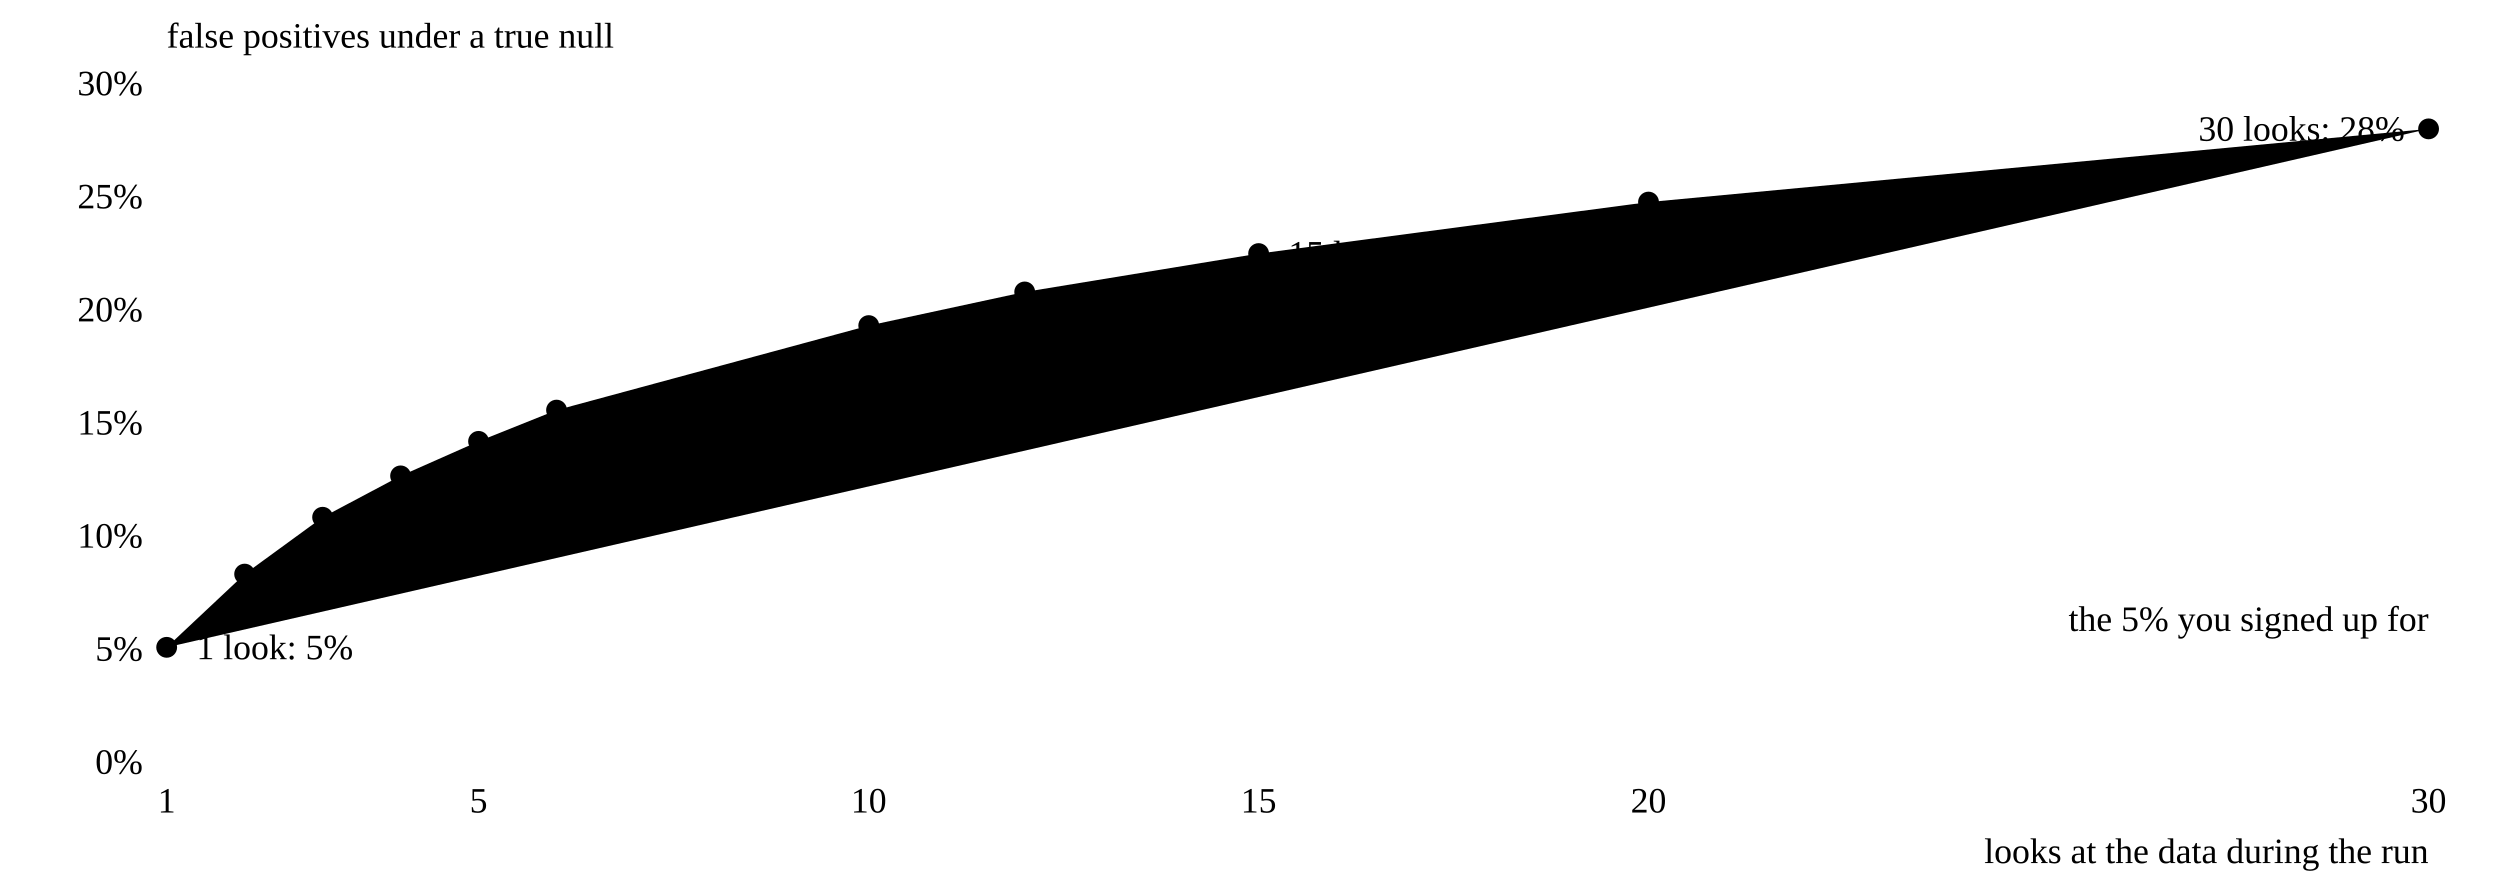
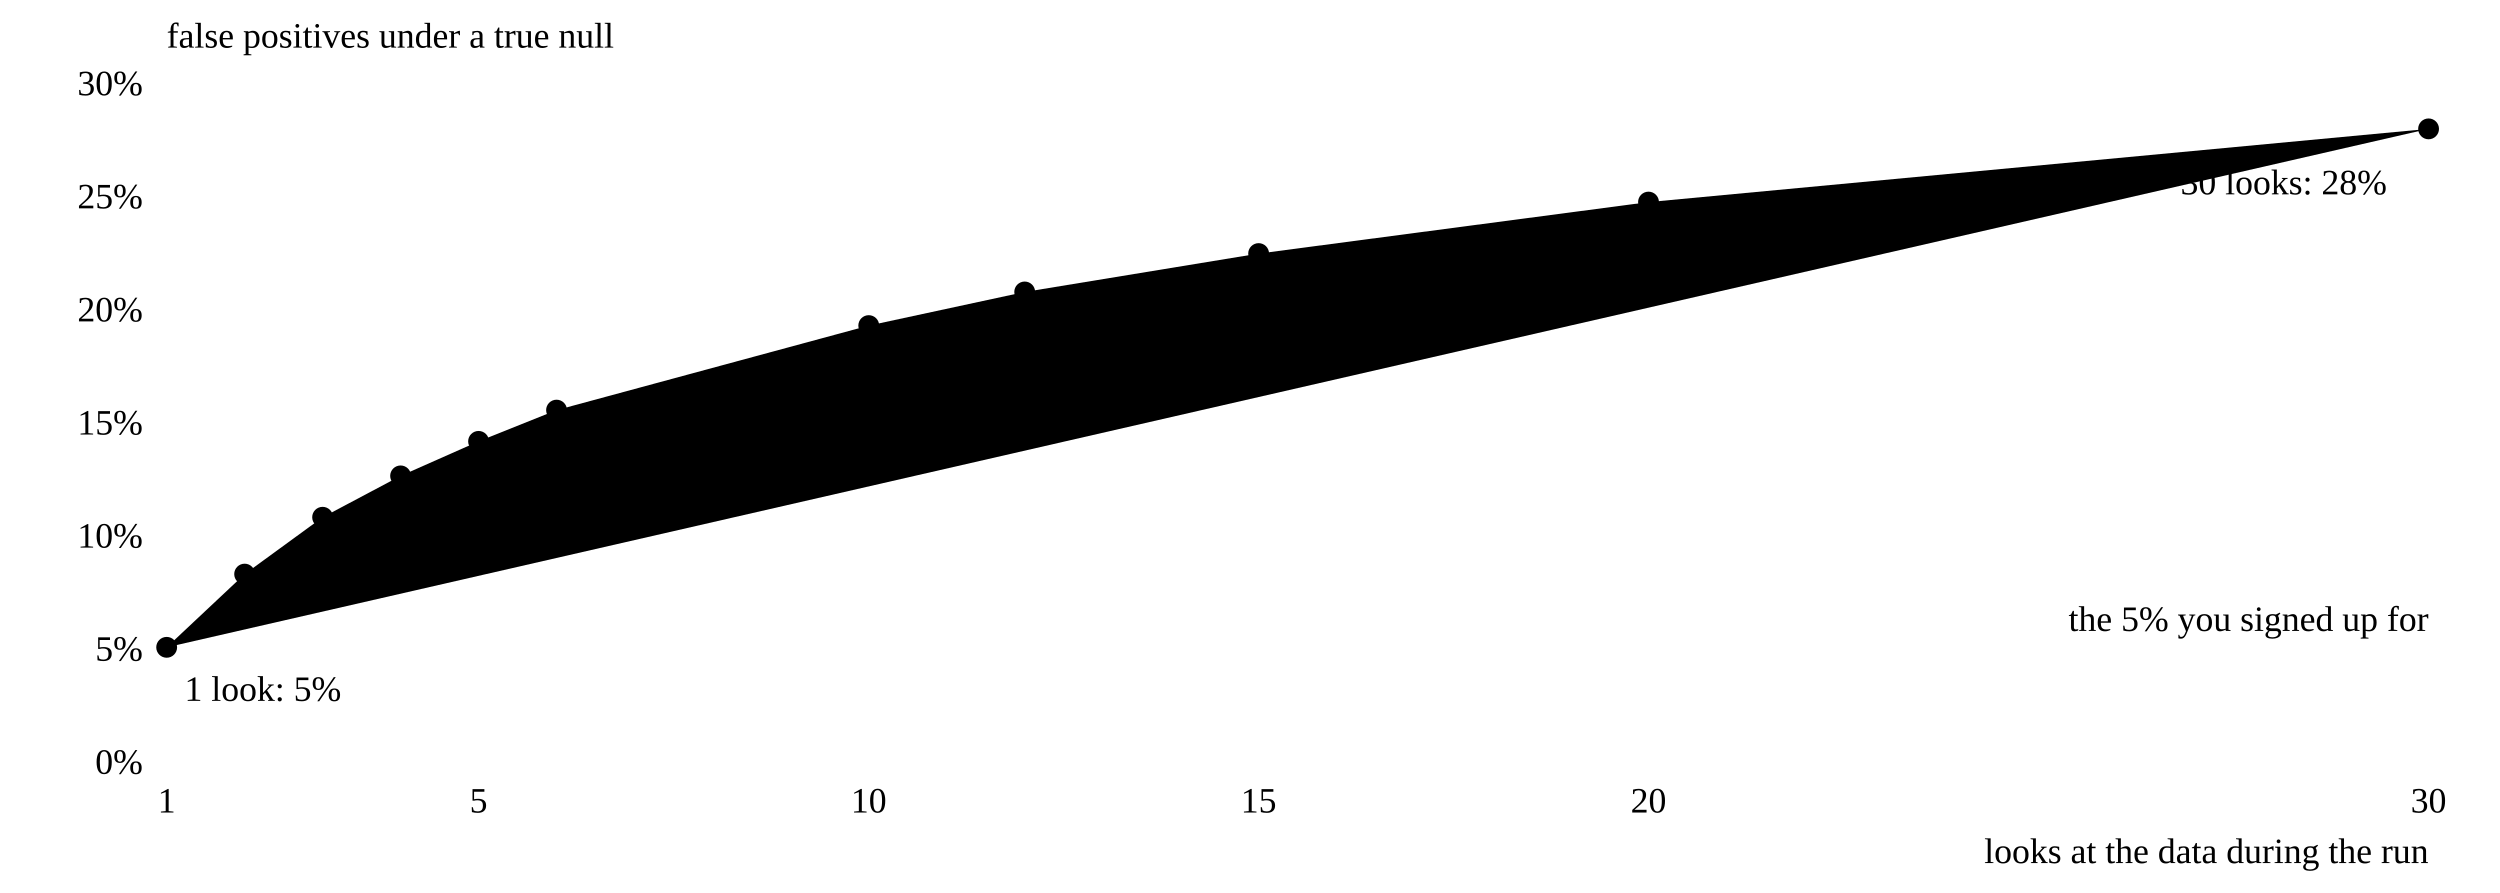
<svg viewBox="0 0 840 300" role="img" aria-label="False-positive rate of a fixed-horizon test read repeatedly during the run, rising from 5% at one look to about 28% at thirty looks.">
  <line class="grid" x1="56" y1="256.0" x2="816" y2="256.0" />
  <text x="48.0" y="260.0" class="dimt" text-anchor="end">0%</text>
  <line class="grid" x1="56" y1="218.0" x2="816" y2="218.0" />
  <text x="48.0" y="222.0" class="dimt" text-anchor="end">5%</text>
  <line class="grid" x1="56" y1="180.0" x2="816" y2="180.0" />
  <text x="48.0" y="184.0" class="dimt" text-anchor="end">10%</text>
  <line class="grid" x1="56" y1="142.0" x2="816" y2="142.0" />
  <text x="48.0" y="146.0" class="dimt" text-anchor="end">15%</text>
  <line class="grid" x1="56" y1="104.0" x2="816" y2="104.0" />
  <text x="48.0" y="108.0" class="dimt" text-anchor="end">20%</text>
  <line class="grid" x1="56" y1="66.0" x2="816" y2="66.0" />
  <text x="48.0" y="70.0" class="dimt" text-anchor="end">25%</text>
  <line class="grid" x1="56" y1="28.0" x2="816" y2="28.0" />
  <text x="48.0" y="32.0" class="dimt" text-anchor="end">30%</text>
  <line class="ax" x1="56" y1="256" x2="816" y2="256" />
  <line class="ax" x1="56.0" y1="256" x2="56.0" y2="260" />
  <text x="56.0" y="273.0" class="dimt" text-anchor="middle">1</text>
  <line class="ax" x1="160.8" y1="256" x2="160.8" y2="260" />
  <text x="160.8" y="273.0" class="dimt" text-anchor="middle">5</text>
  <line class="ax" x1="291.9" y1="256" x2="291.9" y2="260" />
  <text x="291.9" y="273.0" class="dimt" text-anchor="middle">10</text>
  <line class="ax" x1="422.9" y1="256" x2="422.9" y2="260" />
  <text x="422.9" y="273.0" class="dimt" text-anchor="middle">15</text>
  <line class="ax" x1="553.9" y1="256" x2="553.9" y2="260" />
  <text x="553.9" y="273.0" class="dimt" text-anchor="middle">20</text>
  <line class="ax" x1="816.0" y1="256" x2="816.0" y2="260" />
  <text x="816.0" y="273.0" class="dimt" text-anchor="middle">30</text>
  <text x="816.0" y="290.0" class="lab" text-anchor="end">looks at the data during the run</text>
  <text x="56.0" y="16.0" class="lab" text-anchor="start">false positives under a true null</text>
  <path class="ln" d="M56.0 217.5 L82.2 192.9 L108.4 173.8 L134.6 159.9 L160.8 148.3 L187.0 137.8 L291.9 109.4 L344.3 98.1 L422.9 85.2 L553.9 67.9 L816.0 43.3" />
  <line class="dash thin ax" x1="56" y1="218.0" x2="816" y2="218.0" />
  <text x="816.0" y="212.0" class="dimt" text-anchor="end">the 5% you signed up for</text>
  <circle class="dot" cx="56.0" cy="217.5" r="3.5" />
  <circle class="dot" cx="82.2" cy="192.9" r="3.5" />
  <circle class="dot" cx="108.4" cy="173.8" r="3.5" />
  <circle class="dot" cx="134.6" cy="159.9" r="3.5" />
  <circle class="dot" cx="160.8" cy="148.3" r="3.5" />
  <circle class="dot" cx="187.0" cy="137.8" r="3.5" />
  <circle class="dot" cx="291.9" cy="109.4" r="3.5" />
  <circle class="dot" cx="344.3" cy="98.1" r="3.5" />
  <circle class="dot" cx="422.9" cy="85.2" r="3.5" />
  <circle class="dot" cx="553.9" cy="67.9" r="3.5" />
  <circle class="dot" cx="816.0" cy="43.3" r="3.5" />
-   <text x="66.0" y="221.5" text-anchor="start">1 look: 5%</text>
-   <text x="170.8" y="152.3" text-anchor="start">5 looks: 14%</text>
-   <text x="432.9" y="89.2" text-anchor="start">15 looks: 22%</text>
-   <text x="808.0" y="47.3" text-anchor="end">30 looks: 28%</text>
+   <text x="62.0" y="235.5" text-anchor="start">1 look: 5%</text>
+   <text x="166.8" y="166.3" text-anchor="start">5 looks: 14%</text>
+   <text x="428.9" y="103.2" text-anchor="start">15 looks: 22%</text>
+   <text x="802.0" y="65.3" text-anchor="end">30 looks: 28%</text>
</svg>
